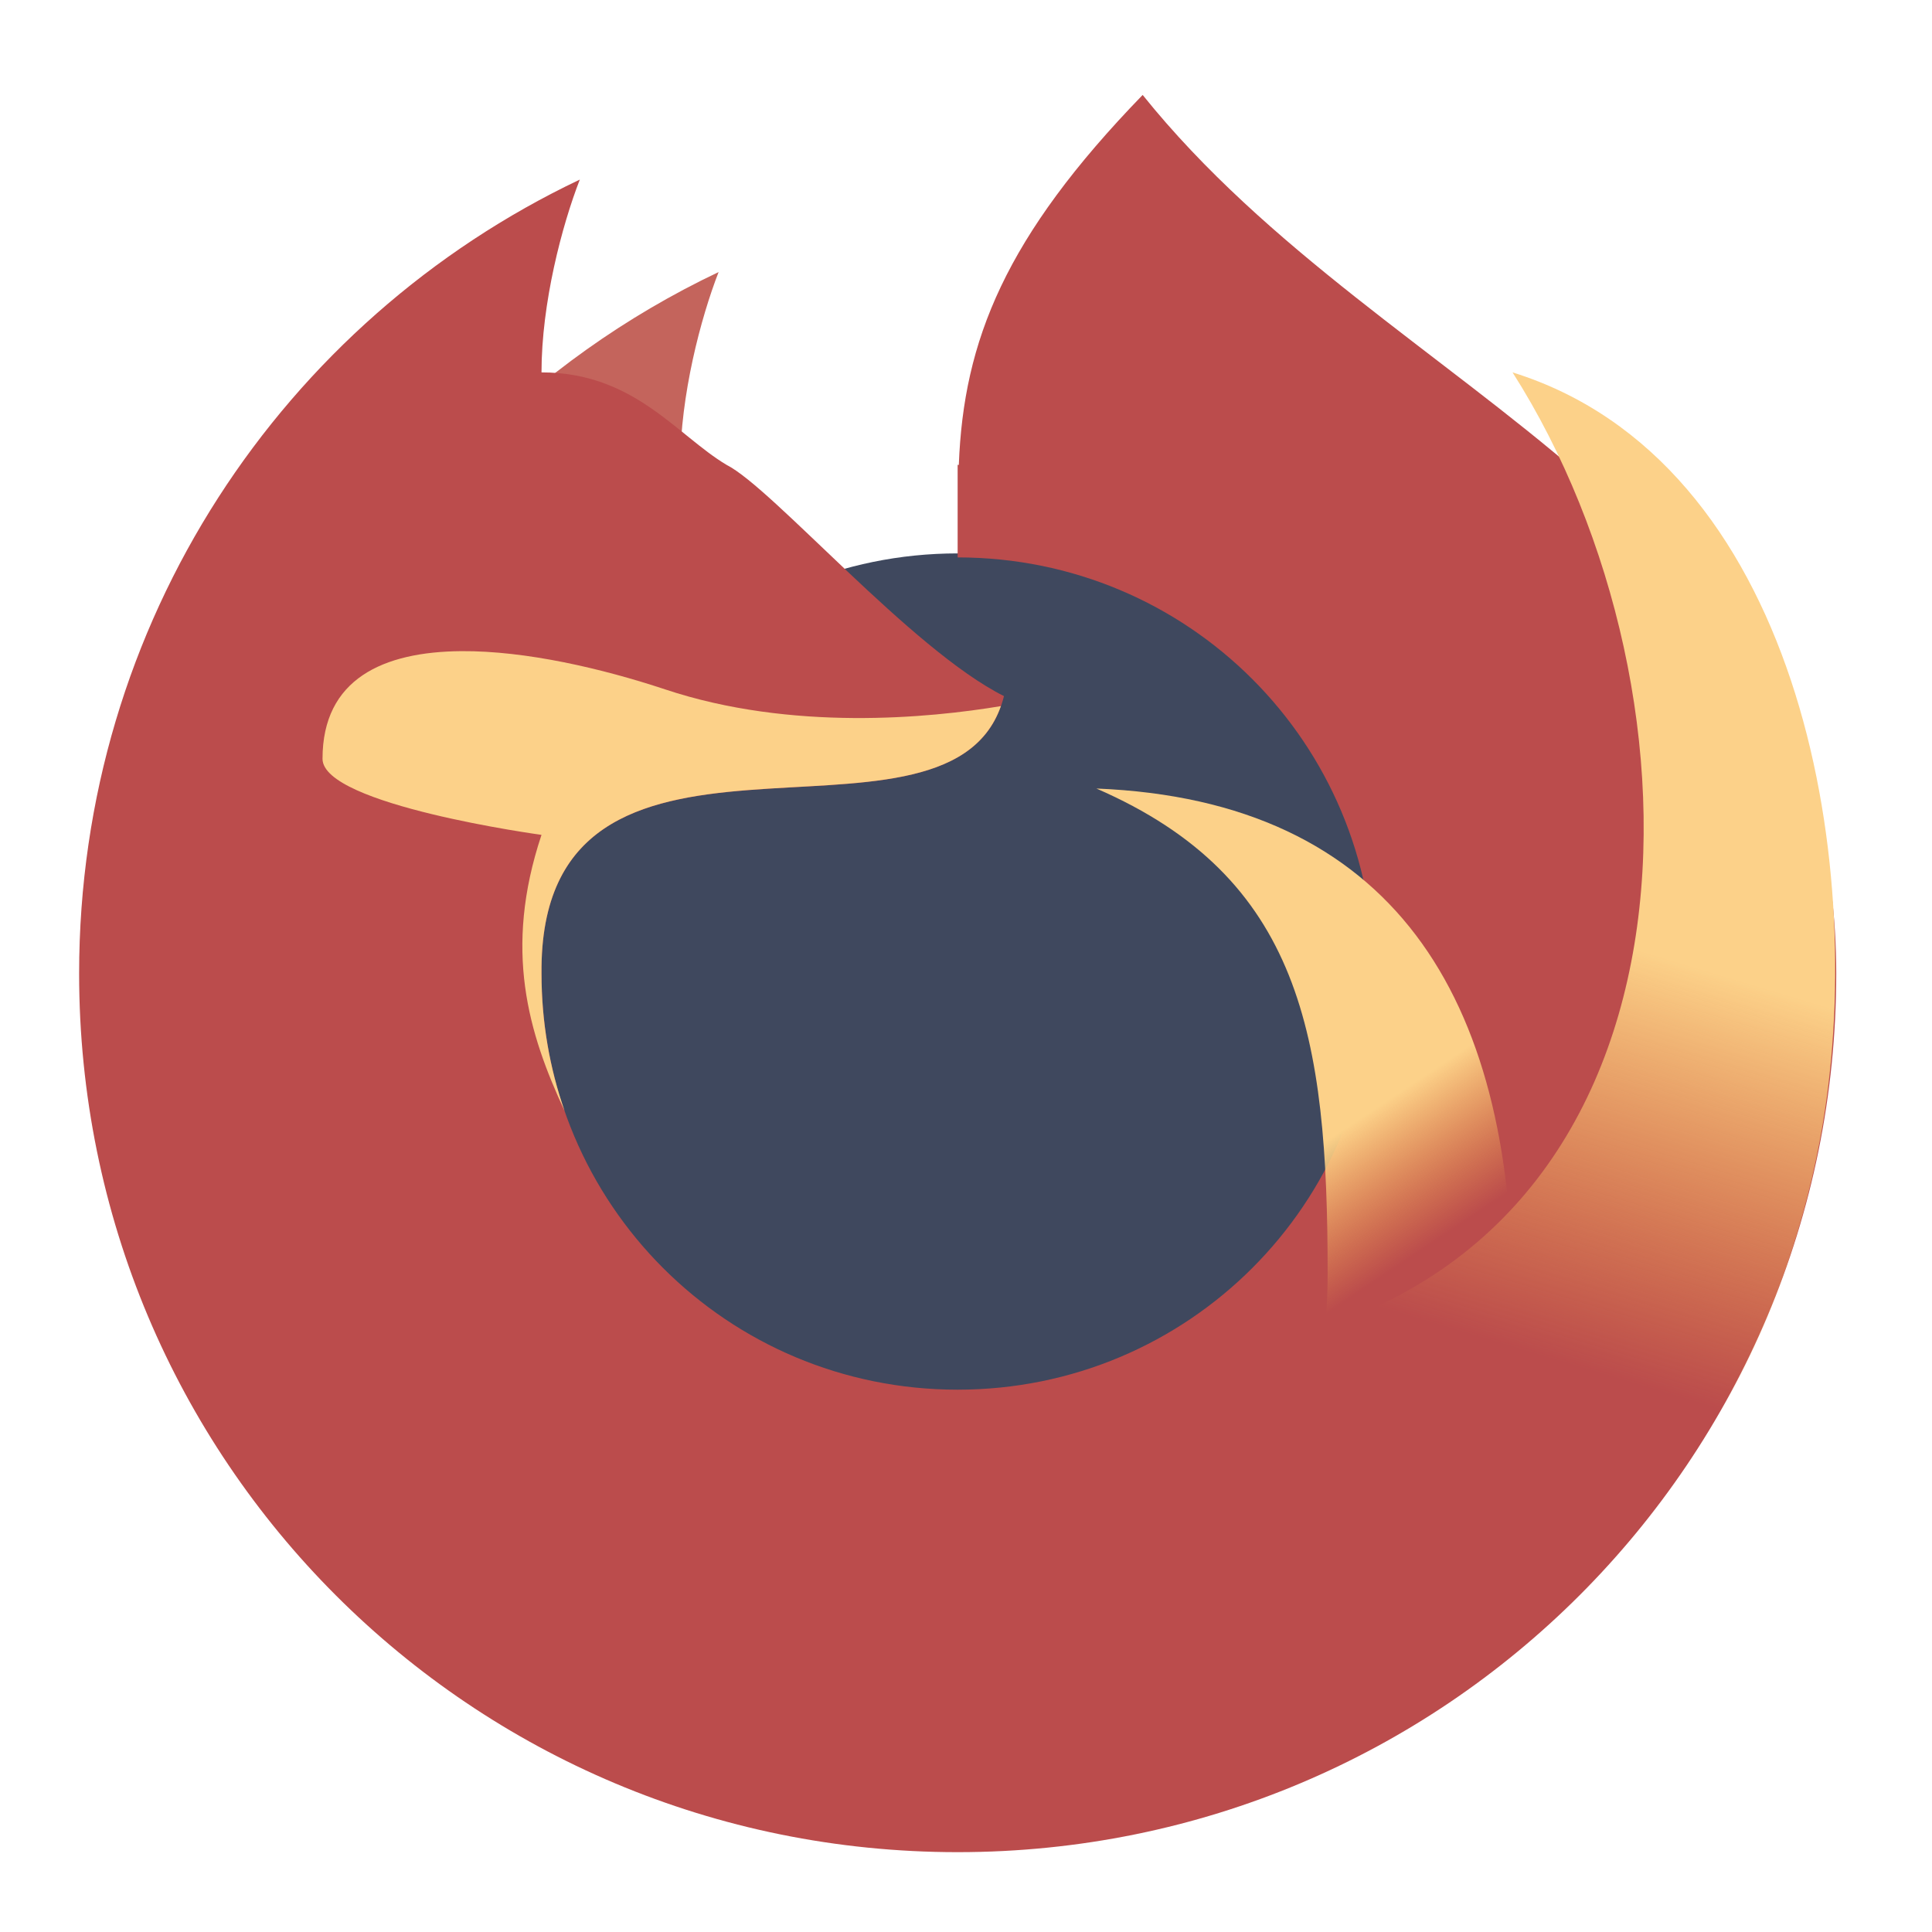
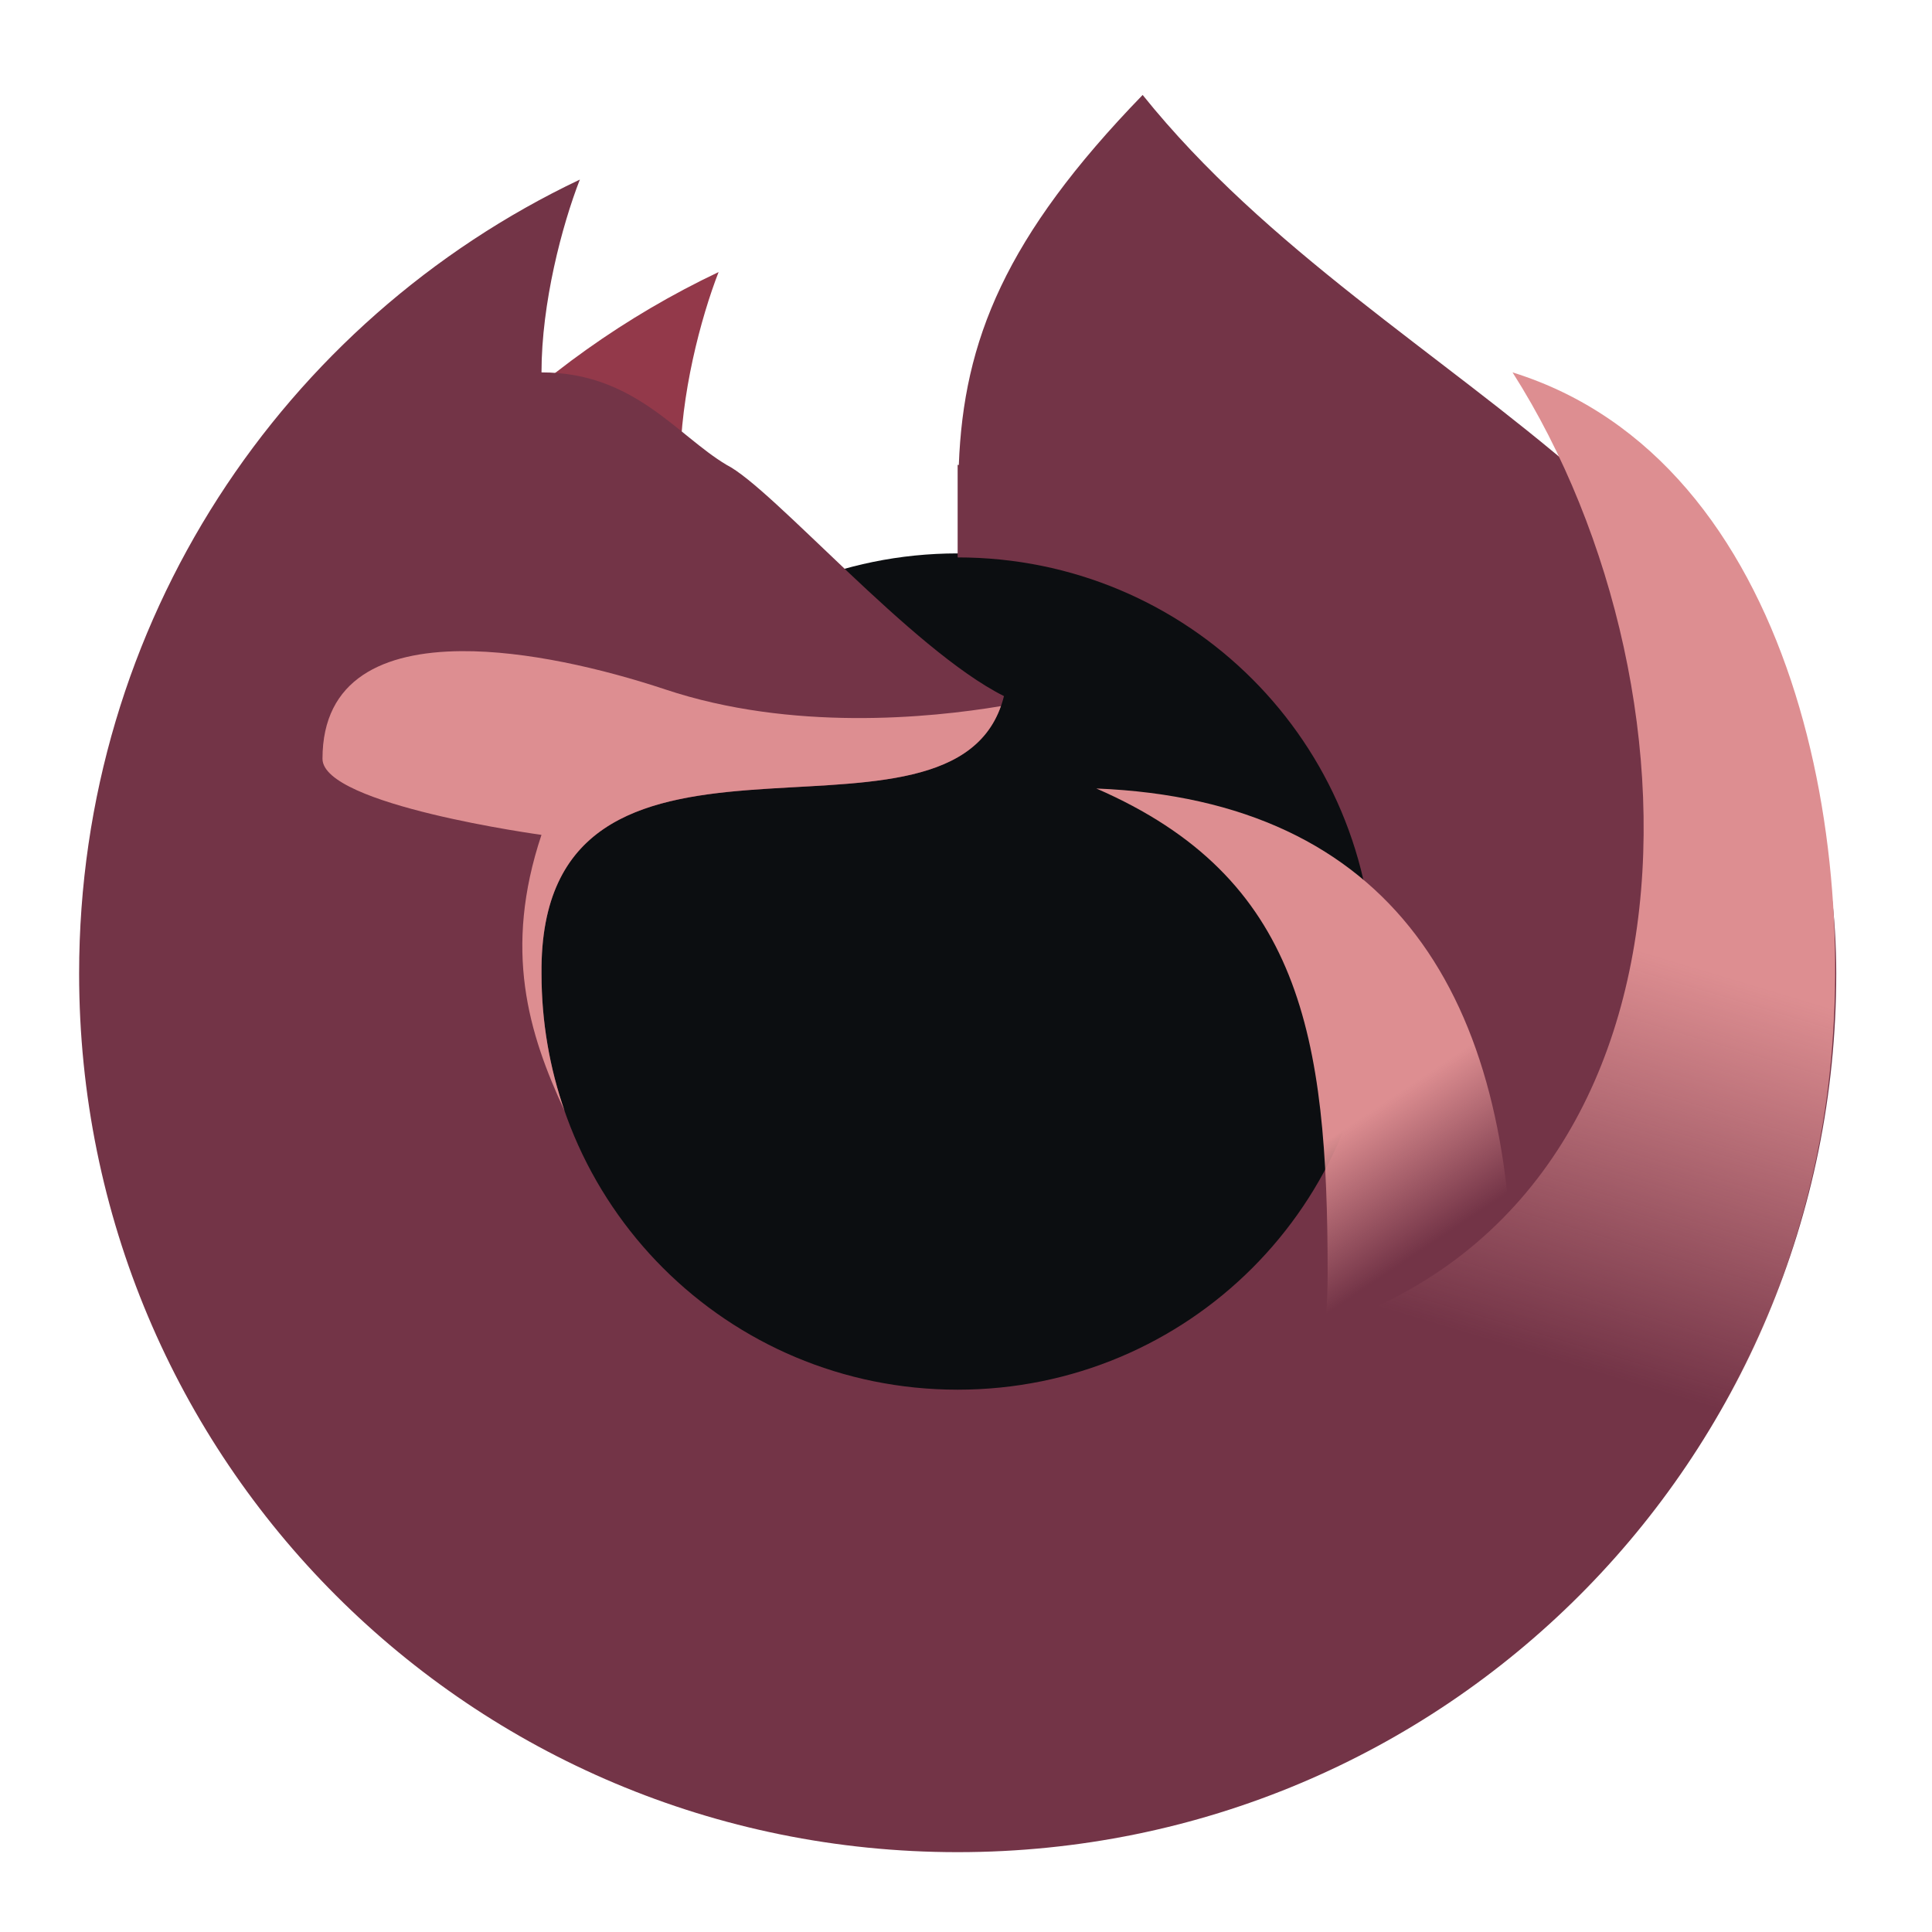
<svg xmlns="http://www.w3.org/2000/svg" xmlns:xlink="http://www.w3.org/1999/xlink" width="64px" height="64px" viewBox="0 0 64 64" version="1.1" id="svg34123">
  <defs id="defs34108">
+     <linearGradient id="linearGradient902" gradientUnits="userSpaceOnUse" x1="1720" y1="975.118" x2="1600" y2="1375.118" gradientTransform="scale(0.0330729)" spreadMethod="pad">
+       <stop offset="0" style="stop-color:#dd8e91;stop-opacity:1" id="stop898" />
+       <stop offset="1" style="stop-color:#dd8e91;stop-opacity:0" id="stop900" />
+     </linearGradient>
+     <linearGradient id="linearGradient896" gradientUnits="userSpaceOnUse" x1="1720" y1="975.118" x2="1600" y2="1375.118" gradientTransform="scale(0.0330729)" spreadMethod="pad">
+       <stop offset="0" style="stop-color:#dd8e91;stop-opacity:1" id="stop892" />
+       <stop offset="1" style="stop-color:rgb(100%,71.765%,30.196%);stop-opacity:0;" id="stop894" />
+     </linearGradient>
+     <linearGradient id="linearGradient890" gradientUnits="userSpaceOnUse" x1="1720" y1="975.118" x2="1600" y2="1375.118" gradientTransform="scale(0.0330729)" spreadMethod="pad">
+       <stop offset="0" style="stop-color:#dd8e91;stop-opacity:1" id="stop886" />
+       <stop offset="1" style="stop-color:rgb(100%,71.765%,30.196%);stop-opacity:0;" id="stop888" />
+     </linearGradient>
    <linearGradient spreadMethod="pad" gradientTransform="scale(0.0330729)" y2="1215.118" x2="1480" y1="1095.118" x1="1400" gradientUnits="userSpaceOnUse" id="linearGradient34736">
      <stop id="stop34732" style="stop-color:#fcd189;stop-opacity:1" offset="0" />
      <stop id="stop34734" style="stop-color:rgb(100%,71.765%,30.196%);stop-opacity:0;" offset="1" />
    </linearGradient>
    <linearGradient spreadMethod="pad" gradientTransform="scale(0.0330729)" y2="1215.118" x2="1480" y1="1095.118" x1="1400" gradientUnits="userSpaceOnUse" id="linearGradient34730">
      <stop id="stop34726" style="stop-color:#fcd189;stop-opacity:1" offset="0" />
      <stop id="stop34728" style="stop-color:rgb(100%,71.765%,30.196%);stop-opacity:0;" offset="1" />
    </linearGradient>
    <linearGradient spreadMethod="pad" gradientTransform="scale(0.0330729)" y2="1215.118" x2="1480" y1="1095.118" x1="1400" gradientUnits="userSpaceOnUse" id="linearGradient34724">
      <stop id="stop34720" style="stop-color:#ef8573;stop-opacity:1" offset="0" />
      <stop id="stop34722" style="stop-color:#fcd189;stop-opacity:1" offset="1" />
    </linearGradient>
    <linearGradient spreadMethod="pad" gradientTransform="scale(0.0330729)" y2="1215.118" x2="1480" y1="1095.118" x1="1400" gradientUnits="userSpaceOnUse" id="linearGradient34718">
      <stop id="stop34714" style="stop-color:#f00000;stop-opacity:0" offset="0" />
      <stop id="stop34716" style="stop-color:rgb(100%,71.765%,30.196%);stop-opacity:0;" offset="1" />
    </linearGradient>
    <linearGradient spreadMethod="pad" gradientTransform="scale(0.0330729)" y2="1215.118" x2="1480" y1="1095.118" x1="1400" gradientUnits="userSpaceOnUse" id="linearGradient34712">
      <stop id="stop34708" style="stop-color:#fcd189;stop-opacity:1" offset="0" />
      <stop id="stop34710" style="stop-color:rgb(100%,71.765%,30.196%);stop-opacity:0;" offset="1" />
    </linearGradient>
    <linearGradient spreadMethod="pad" gradientTransform="scale(0.0330729)" y2="1215.118" x2="1480" y1="1095.118" x1="1400" gradientUnits="userSpaceOnUse" id="linearGradient34706">
      <stop id="stop34702" style="stop-color:#fcd189;stop-opacity:1" offset="0" />
      <stop id="stop34704" style="stop-color:rgb(100%,71.765%,30.196%);stop-opacity:0;" offset="1" />
    </linearGradient>
    <linearGradient spreadMethod="pad" gradientTransform="scale(0.0330729)" y2="1215.118" x2="1480" y1="1095.118" x1="1400" gradientUnits="userSpaceOnUse" id="linearGradient34700">
      <stop id="stop34696" style="stop-color:#fcd189;stop-opacity:1" offset="0" />
      <stop id="stop34698" style="stop-color:rgb(100%,71.765%,30.196%);stop-opacity:0;" offset="1" />
    </linearGradient>
    <linearGradient gradientTransform="scale(0.0330729)" y2="1375.118" x2="1600" y1="975.118" x1="1720" gradientUnits="userSpaceOnUse" id="linearGradient34688" spreadMethod="pad">
      <stop id="stop34684" style="stop-color:#ef8573;stop-opacity:1" offset="0" />
      <stop id="stop34686" style="stop-color:rgb(100%,71.765%,30.196%);stop-opacity:0;" offset="1" />
    </linearGradient>
    <linearGradient gradientTransform="scale(0.0330729)" y2="1375.118" x2="1600" y1="975.118" x1="1720" gradientUnits="userSpaceOnUse" id="linearGradient34682" spreadMethod="pad">
      <stop id="stop34678" style="stop-color:#ef8573;stop-opacity:1" offset="0" />
      <stop id="stop34680" style="stop-color:rgb(100%,71.765%,30.196%);stop-opacity:0;" offset="1" />
    </linearGradient>
    <linearGradient gradientTransform="matrix(0.0330729,0,0,0.0330729,0,0)" y2="1375.118" x2="1600" y1="975.118" x1="1720" gradientUnits="userSpaceOnUse" id="linearGradient34676">
      <stop id="stop34672" style="stop-color:#ef8573;stop-opacity:1" offset="0" />
      <stop id="stop34674" style="stop-color:rgb(100%,71.765%,30.196%);stop-opacity:0;" offset="1" />
    </linearGradient>
    <linearGradient id="linear0" gradientUnits="userSpaceOnUse" x1="1400" y1="1095.118" x2="1480" y2="1215.118" gradientTransform="scale(0.0330729)" spreadMethod="pad" xlink:href="#linearGradient34736">
      <stop offset="0" style="stop-color:#ef8573;stop-opacity:1" id="stop34098" />
      <stop offset="1" style="stop-color:rgb(100%,71.765%,30.196%);stop-opacity:0;" id="stop34100" />
    </linearGradient>
-     <linearGradient id="linear1" gradientUnits="userSpaceOnUse" x1="1720" y1="975.118" x2="1600" y2="1375.118" gradientTransform="matrix(0.0330729,0,0,0.0330729,0,0)" xlink:href="#linear0">
-       <stop offset="0" style="stop-color:#fcd189;stop-opacity:1" id="stop34103" />
-       <stop offset="1" style="stop-color:rgb(100%,71.765%,30.196%);stop-opacity:0;" id="stop34105" />
+     <linearGradient id="linear1" gradientUnits="userSpaceOnUse" x1="1720" y1="975.118" x2="1600" y2="1375.118" gradientTransform="matrix(0.0330729,0,0,0.0330729,0,0)" xlink:href="#linearGradient896">
+       <stop offset="0" style="stop-color:#dd8e91;stop-opacity:1" id="stop34103" />
+       <stop offset="1" style="stop-color:#dd8e91;stop-opacity:0" id="stop34105" />
    </linearGradient>
-     <linearGradient xlink:href="#linear1" id="linearGradient34738" gradientUnits="userSpaceOnUse" gradientTransform="scale(0.0330729)" x1="1400" y1="1095.118" x2="1480" y2="1215.118" spreadMethod="pad" />
+     <linearGradient xlink:href="#linearGradient902" id="linearGradient34738" gradientUnits="userSpaceOnUse" gradientTransform="scale(0.0330729)" x1="1400" y1="1095.118" x2="1480" y2="1215.118" spreadMethod="pad" />
  </defs>
  <g id="surface1">
-     <path style="stroke:none;fill-rule:nonzero;fill:#3f485e;fill-opacity:1" d="M 31.723 18.332 C 39.41 18.332 45.641 24.562 45.641 32.25 C 45.641 39.938 39.41 46.168 31.723 46.168 C 24.039 46.168 17.809 39.938 17.809 32.25 C 17.809 24.562 24.039 18.332 31.723 18.332 Z M 31.723 18.332 " id="path34110" />
-     <path style="stroke:none;fill-rule:nonzero;fill:#c4645c;fill-opacity:1" d="M 23.805 9.012 C 17.656 11.93 12.711 16.934 9.867 23.125 C 15.273 20.508 20.355 19.539 24.066 17.699 C 23.426 17.445 22.535 16.934 22.535 15.398 C 22.535 13.102 23.215 10.527 23.805 9.012 Z M 23.805 9.012 " id="path34112" />
-     <path style="stroke:none;fill-rule:nonzero;fill:#bb4c4c;fill-opacity:1" d="M 37.852 3.145 C 33.297 7.844 31.918 11.281 31.762 15.402 C 31.75 15.402 31.738 15.398 31.723 15.398 L 31.723 18.465 C 39.363 18.465 45.512 24.613 45.512 32.25 C 45.512 39.887 39.363 46.035 31.723 46.035 C 24.086 46.035 17.938 39.887 17.938 32.25 C 17.848 22.133 31.723 29.188 33.258 23.059 C 30.191 21.527 25.598 16.168 24.066 15.398 C 22.418 14.414 21 12.336 17.938 12.336 C 17.938 10.039 18.617 7.465 19.207 5.949 C 9.383 10.613 2.621 20.613 2.621 32.25 C 2.621 48.375 15.602 61.355 31.723 61.355 C 47.848 61.355 60.828 48.375 60.828 32.25 C 60.828 16.934 46.035 13.336 37.852 3.145 Z M 37.852 3.145 " id="path34114" />
-     <path style="stroke:none;fill-rule:nonzero;fill:url(#linearGradient34738);fill-opacity:1" d="M 36.32 26.121 C 43.102 29.07 43.98 34.301 43.98 42.188 C 43.98 43.207 43.898 44.203 43.75 45.176 C 45.824 46 47.66 47.281 49.137 48.902 C 49.766 47.043 50.105 45.051 50.105 42.973 C 50.105 33.043 46.148 26.516 36.32 26.121 Z M 36.32 26.121 " id="path34116" />
-     <path style=" stroke:none;fill-rule:nonzero;fill:url(#linear1);" d="M 50.105 12.336 C 56.887 22.988 56.887 41.512 41.688 44.535 C 46.395 45.625 50.211 48.988 51.93 53.414 C 56.09 49.445 59.309 43.652 60.383 37.219 C 61.871 28.309 59.5 15.262 50.105 12.336 Z M 50.105 12.336 " id="path34118" />
-     <path style="stroke:none;fill-rule:nonzero;fill:#fcd189;fill-opacity:1" d="M 15.281 21.57 C 12.703 21.59 10.684 22.484 10.684 25.137 C 10.684 26.668 17.938 27.656 17.938 27.656 C 16.668 31.465 17.504 34.223 18.703 36.801 C 18.207 35.379 17.938 33.848 17.938 32.25 C 17.848 22.32 31.207 28.926 33.156 23.391 C 30.789 23.785 26.223 24.234 22.031 22.836 C 19.945 22.145 17.422 21.555 15.281 21.57 Z M 15.281 21.57 " id="path34120" />
+     <path style="fill:#0c0e11;fill-opacity:1;fill-rule:nonzero;stroke:none" d="m 31.723,18.332 c 7.688,0 13.918,6.23 13.918,13.918 0,7.688 -6.23,13.918 -13.918,13.918 -7.684,0 -13.914,-6.23 -13.914,-13.918 0,-7.688 6.23,-13.918 13.914,-13.918 z m 0,0" id="path34110" />
+     <path style="fill:#93394a;fill-opacity:1;fill-rule:nonzero;stroke:none" d="m 23.805,9.012 c -6.148,2.918 -11.094,7.922 -13.938,14.113 5.406,-2.617 10.488,-3.586 14.199,-5.426 -0.641,-0.254 -1.531,-0.766 -1.531,-2.301 0,-2.297 0.68,-4.871 1.27,-6.387 z m 0,0" id="path34112" />
+     <path style="fill:#733447;fill-opacity:1;fill-rule:nonzero;stroke:none" d="m 37.852,3.145 c -4.555,4.699 -5.934,8.137 -6.09,12.258 -0.012,0 -0.023,-0.004 -0.039,-0.004 v 3.066 c 7.641,0 13.789,6.148 13.789,13.785 0,7.637 -6.148,13.785 -13.789,13.785 C 24.086,46.035 17.938,39.887 17.938,32.25 17.848,22.133 31.723,29.188 33.258,23.059 30.191,21.527 25.598,16.168 24.066,15.398 22.418,14.414 21,12.336 17.938,12.336 c 0,-2.297 0.68,-4.871 1.27,-6.387 C 9.383,10.613 2.621,20.613 2.621,32.25 c 0,16.125 12.98,29.105 29.102,29.105 16.125,0 29.105,-12.98 29.105,-29.105 0,-15.316 -14.793,-18.914 -22.977,-29.105 z m 0,0" id="path34114" />
+     <path style="fill:url(#linearGradient34738);fill-opacity:1;fill-rule:nonzero;stroke:none" d="m 36.32,26.121 c 6.781,2.949 7.66,8.18 7.66,16.066 0,1.02 -0.082,2.016 -0.23,2.988 2.074,0.824 3.91,2.105 5.387,3.727 0.629,-1.859 0.969,-3.852 0.969,-5.93 0,-9.93 -3.957,-16.457 -13.785,-16.852 z m 0,0" id="path34116" />
+     <path style="fill:url(#linear1);fill-rule:nonzero;stroke:none" d="m 50.105,12.336 c 6.781,10.652 6.781,29.176 -8.418,32.199 4.707,1.09 8.523,4.453 10.242,8.879 4.16,-3.969 7.379,-9.762 8.453,-16.195 C 61.871,28.309 59.5,15.262 50.105,12.336 Z m 0,0" id="path34118" />
+     <path style="fill:#dd8e91;fill-opacity:1;fill-rule:nonzero;stroke:none" d="m 15.281,21.57 c -2.578,0.02 -4.598,0.914 -4.598,3.566 0,1.531 7.254,2.52 7.254,2.52 -1.27,3.809 -0.434,6.566 0.766,9.145 C 18.207,35.379 17.938,33.848 17.938,32.25 c -0.09,-9.93 13.27,-3.324 15.219,-8.859 -2.367,0.395 -6.934,0.844 -11.125,-0.555 -2.086,-0.691 -4.609,-1.281 -6.75,-1.266 z m 0,0" id="path34120" />
  </g>
</svg>
